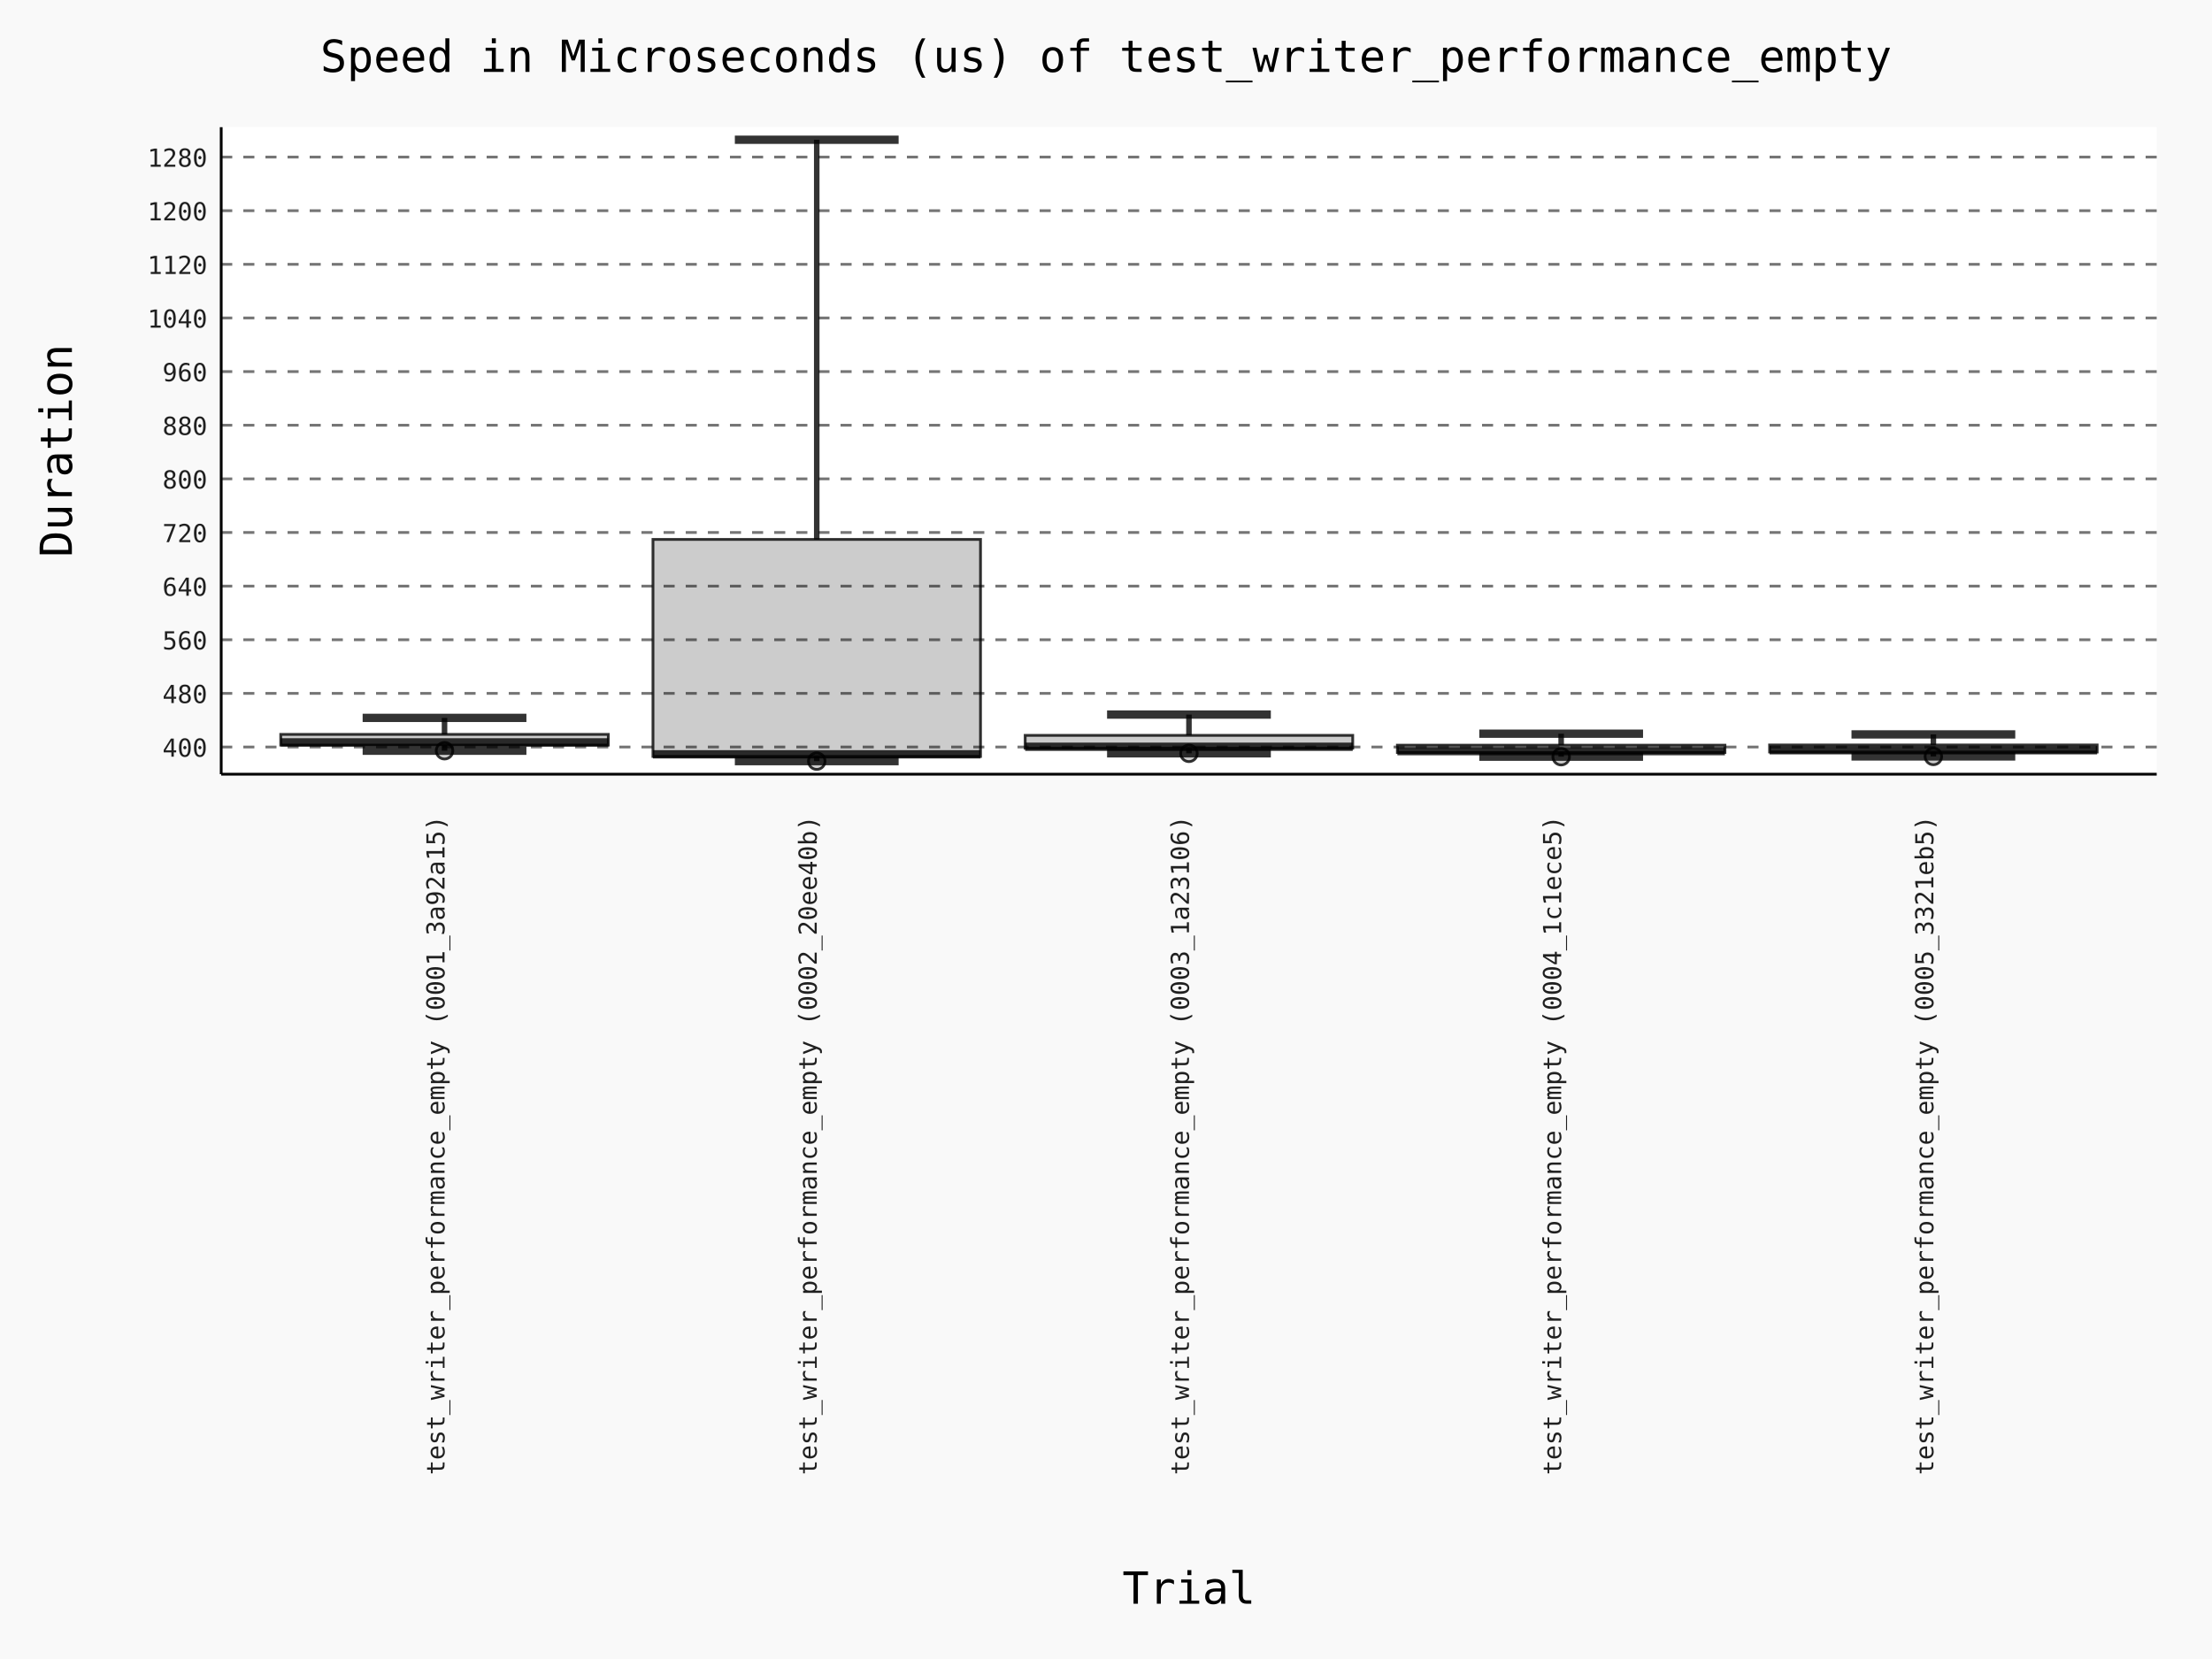
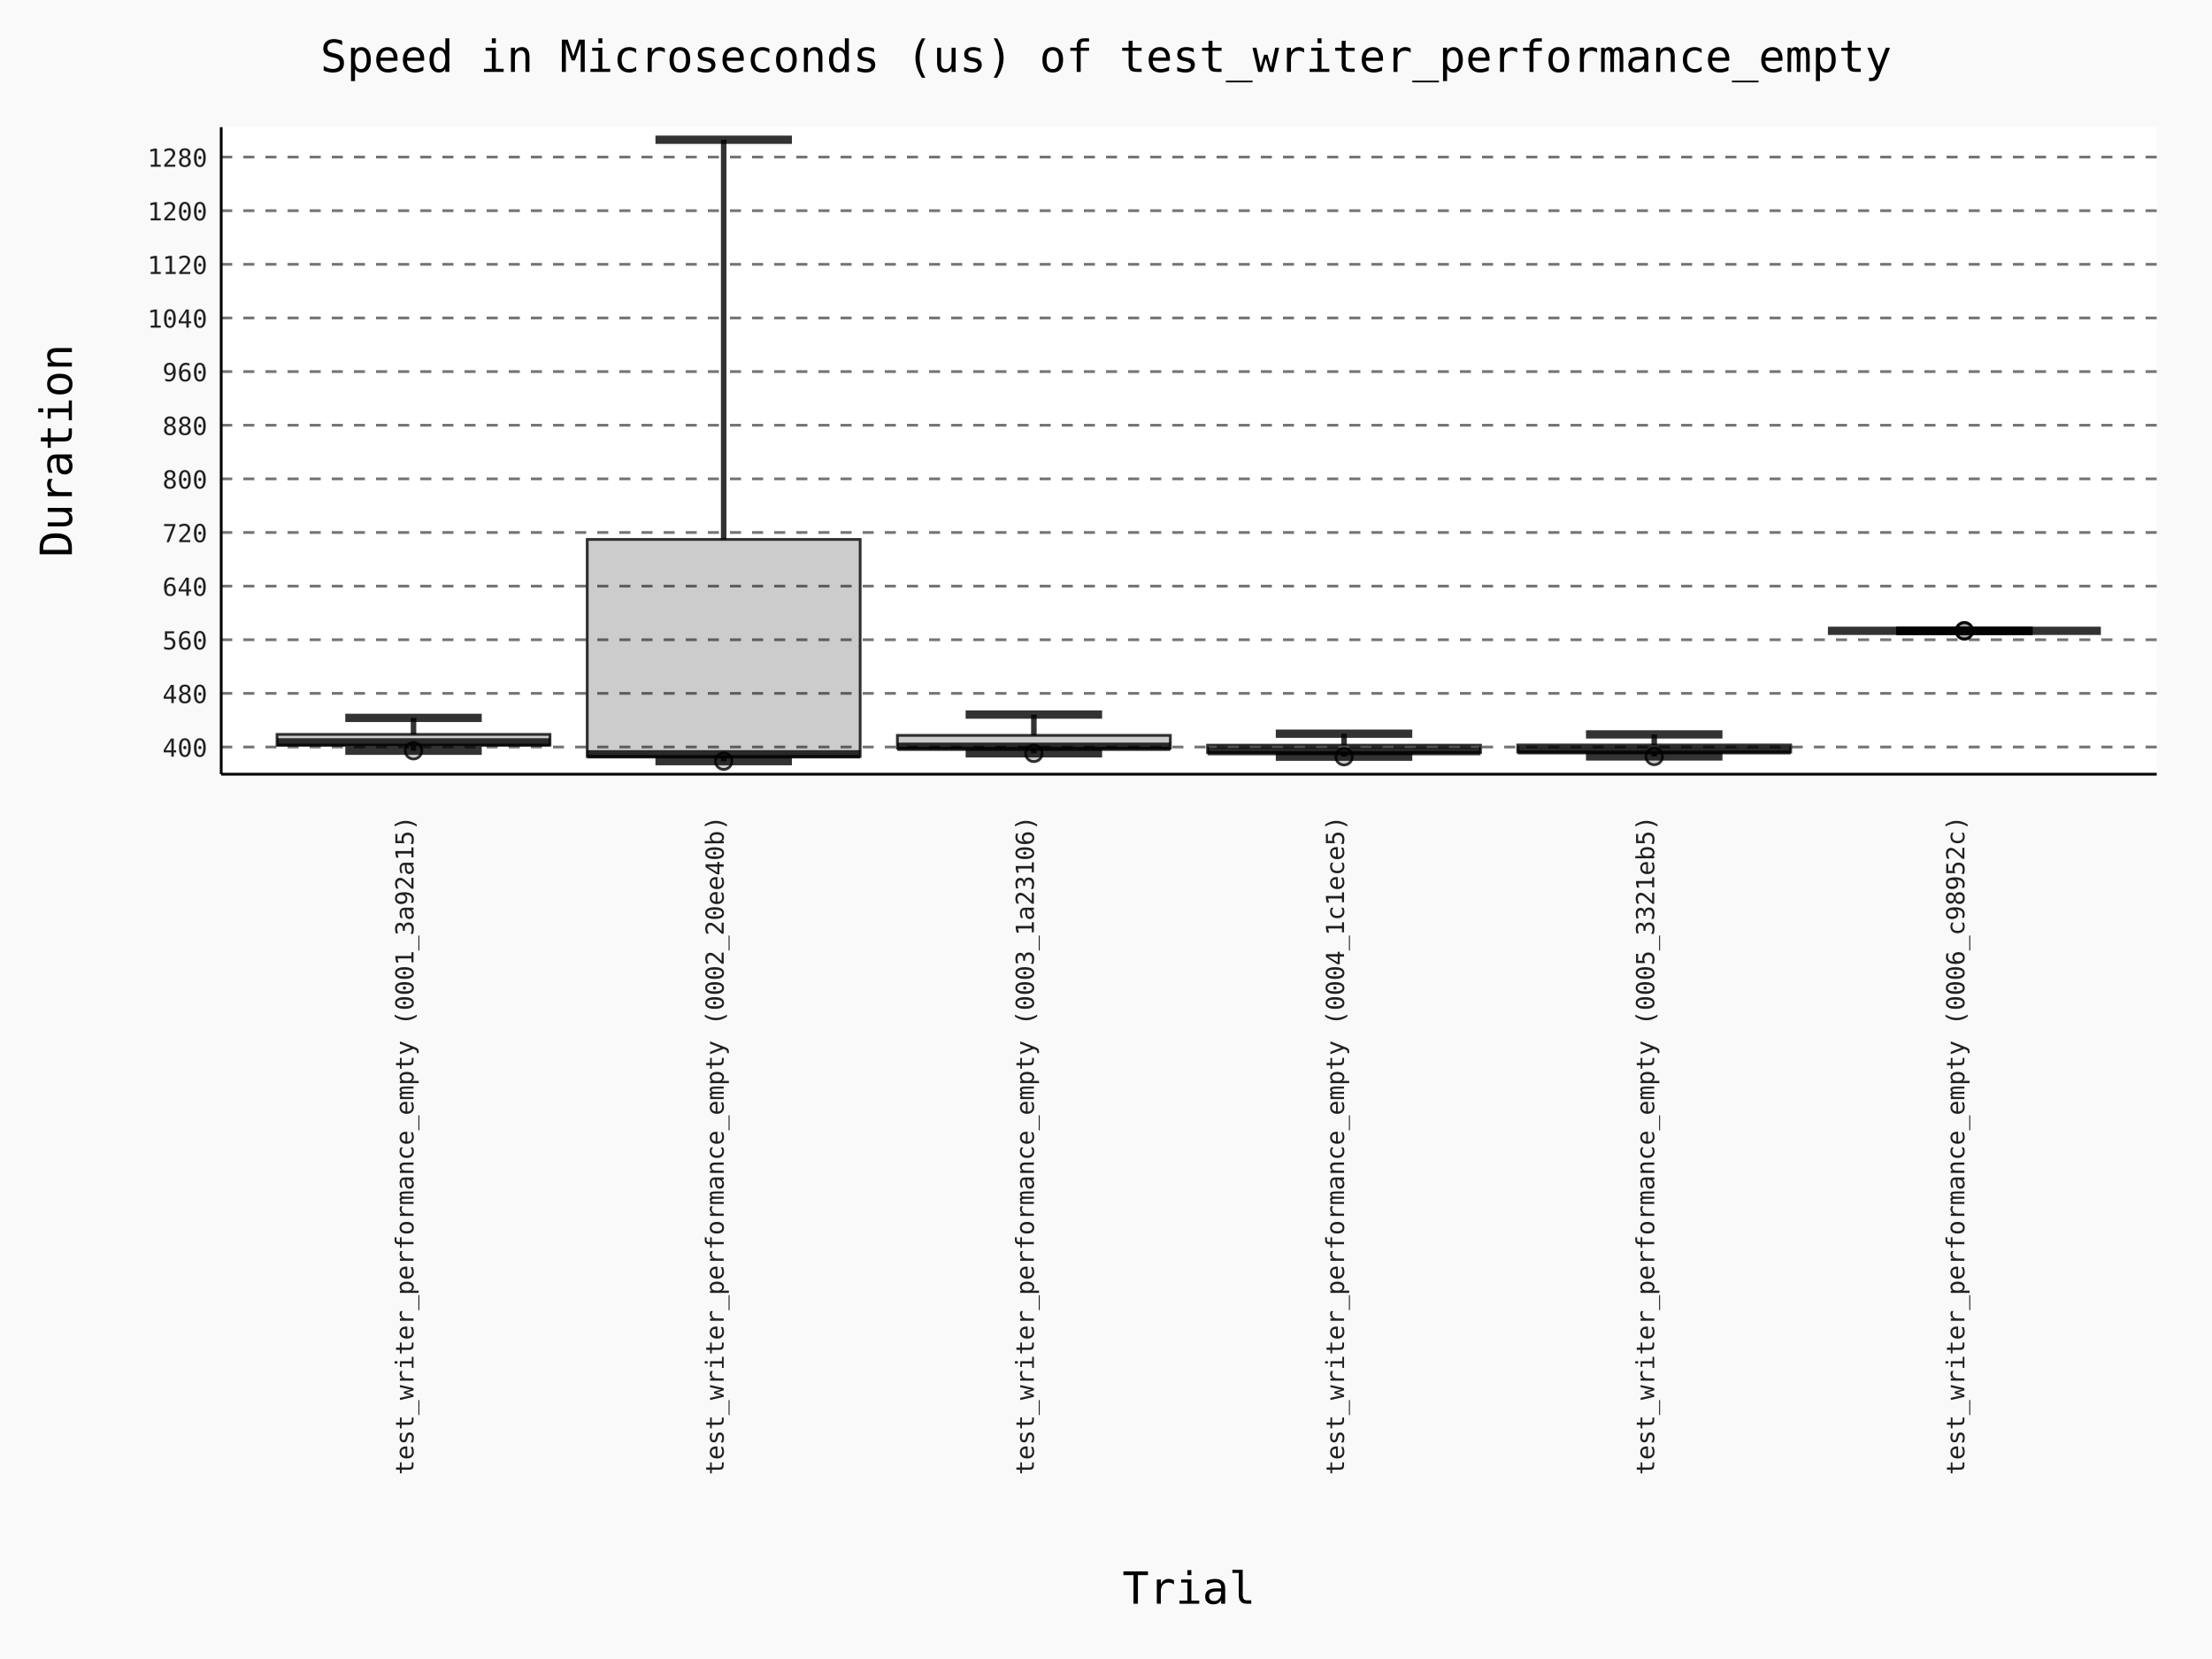
- <svg xmlns="http://www.w3.org/2000/svg" id="chart-721fe47b-c063-4183-a4e2-9486e0b1f639" class="pygal-chart" viewBox="0 0 800 600">
+ <svg xmlns="http://www.w3.org/2000/svg" id="chart-9b86a72c-05b1-4261-9c09-c445bb8e4e6b" class="pygal-chart" viewBox="0 0 800 600">
  <defs>
-     <style type="text/css">#chart-721fe47b-c063-4183-a4e2-9486e0b1f639{-webkit-user-select:none;-webkit-font-smoothing:antialiased;font-family:Consolas,"Deja Vu Sans Mono","Bitstream Vera Sans Mono","Courier New",monospace}#chart-721fe47b-c063-4183-a4e2-9486e0b1f639 .title{font-family:Consolas,"Deja Vu Sans Mono","Bitstream Vera Sans Mono","Courier New",monospace;font-size:16px}#chart-721fe47b-c063-4183-a4e2-9486e0b1f639 .legends .legend text{font-family:Consolas,"Deja Vu Sans Mono","Bitstream Vera Sans Mono","Courier New",monospace;font-size:14px}#chart-721fe47b-c063-4183-a4e2-9486e0b1f639 .axis text{font-family:Consolas,"Deja Vu Sans Mono","Bitstream Vera Sans Mono","Courier New",monospace;font-size:10px}#chart-721fe47b-c063-4183-a4e2-9486e0b1f639 .axis text.major{font-family:Consolas,"Deja Vu Sans Mono","Bitstream Vera Sans Mono","Courier New",monospace;font-size:10px}#chart-721fe47b-c063-4183-a4e2-9486e0b1f639 .text-overlay text.value{font-family:Consolas,"Deja Vu Sans Mono","Bitstream Vera Sans Mono","Courier New",monospace;font-size:16px}#chart-721fe47b-c063-4183-a4e2-9486e0b1f639 .text-overlay text.label{font-family:Consolas,"Deja Vu Sans Mono","Bitstream Vera Sans Mono","Courier New",monospace;font-size:10px}#chart-721fe47b-c063-4183-a4e2-9486e0b1f639 .tooltip{font-family:Consolas,"Deja Vu Sans Mono","Bitstream Vera Sans Mono","Courier New",monospace;font-size:14px}#chart-721fe47b-c063-4183-a4e2-9486e0b1f639 text.no_data{font-family:Consolas,"Deja Vu Sans Mono","Bitstream Vera Sans Mono","Courier New",monospace;font-size:64px}
- #chart-721fe47b-c063-4183-a4e2-9486e0b1f639{background-color:rgba(249,249,249,1)}#chart-721fe47b-c063-4183-a4e2-9486e0b1f639 path,#chart-721fe47b-c063-4183-a4e2-9486e0b1f639 line,#chart-721fe47b-c063-4183-a4e2-9486e0b1f639 rect,#chart-721fe47b-c063-4183-a4e2-9486e0b1f639 circle{-webkit-transition:150ms;-moz-transition:150ms;transition:150ms}#chart-721fe47b-c063-4183-a4e2-9486e0b1f639 .graph &gt; .background{fill:rgba(249,249,249,1)}#chart-721fe47b-c063-4183-a4e2-9486e0b1f639 .plot &gt; .background{fill:rgba(255,255,255,1)}#chart-721fe47b-c063-4183-a4e2-9486e0b1f639 .graph{fill:rgba(0,0,0,.87)}#chart-721fe47b-c063-4183-a4e2-9486e0b1f639 text.no_data{fill:rgba(0,0,0,1)}#chart-721fe47b-c063-4183-a4e2-9486e0b1f639 .title{fill:rgba(0,0,0,1)}#chart-721fe47b-c063-4183-a4e2-9486e0b1f639 .legends .legend text{fill:rgba(0,0,0,.87)}#chart-721fe47b-c063-4183-a4e2-9486e0b1f639 .legends .legend:hover text{fill:rgba(0,0,0,1)}#chart-721fe47b-c063-4183-a4e2-9486e0b1f639 .axis .line{stroke:rgba(0,0,0,1)}#chart-721fe47b-c063-4183-a4e2-9486e0b1f639 .axis .guide.line{stroke:rgba(0,0,0,.54)}#chart-721fe47b-c063-4183-a4e2-9486e0b1f639 .axis .major.line{stroke:rgba(0,0,0,.87)}#chart-721fe47b-c063-4183-a4e2-9486e0b1f639 .axis text.major{fill:rgba(0,0,0,1)}#chart-721fe47b-c063-4183-a4e2-9486e0b1f639 .axis.y .guides:hover .guide.line,#chart-721fe47b-c063-4183-a4e2-9486e0b1f639 .line-graph .axis.x .guides:hover .guide.line,#chart-721fe47b-c063-4183-a4e2-9486e0b1f639 .stackedline-graph .axis.x .guides:hover .guide.line,#chart-721fe47b-c063-4183-a4e2-9486e0b1f639 .xy-graph .axis.x .guides:hover .guide.line{stroke:rgba(0,0,0,1)}#chart-721fe47b-c063-4183-a4e2-9486e0b1f639 .axis .guides:hover text{fill:rgba(0,0,0,1)}#chart-721fe47b-c063-4183-a4e2-9486e0b1f639 .reactive{fill-opacity:.7;stroke-opacity:.8}#chart-721fe47b-c063-4183-a4e2-9486e0b1f639 .ci{stroke:rgba(0,0,0,.87)}#chart-721fe47b-c063-4183-a4e2-9486e0b1f639 .reactive.active,#chart-721fe47b-c063-4183-a4e2-9486e0b1f639 .active .reactive{fill-opacity:.8;stroke-opacity:.9;stroke-width:4}#chart-721fe47b-c063-4183-a4e2-9486e0b1f639 .ci .reactive.active{stroke-width:1.5}#chart-721fe47b-c063-4183-a4e2-9486e0b1f639 .series text{fill:rgba(0,0,0,1)}#chart-721fe47b-c063-4183-a4e2-9486e0b1f639 .tooltip rect{fill:rgba(255,255,255,1);stroke:rgba(0,0,0,1);-webkit-transition:opacity 150ms;-moz-transition:opacity 150ms;transition:opacity 150ms}#chart-721fe47b-c063-4183-a4e2-9486e0b1f639 .tooltip .label{fill:rgba(0,0,0,.87)}#chart-721fe47b-c063-4183-a4e2-9486e0b1f639 .tooltip .label{fill:rgba(0,0,0,.87)}#chart-721fe47b-c063-4183-a4e2-9486e0b1f639 .tooltip .legend{font-size:.8em;fill:rgba(0,0,0,.54)}#chart-721fe47b-c063-4183-a4e2-9486e0b1f639 .tooltip .x_label{font-size:.6em;fill:rgba(0,0,0,1)}#chart-721fe47b-c063-4183-a4e2-9486e0b1f639 .tooltip .xlink{font-size:.5em;text-decoration:underline}#chart-721fe47b-c063-4183-a4e2-9486e0b1f639 .tooltip .value{font-size:1.5em}#chart-721fe47b-c063-4183-a4e2-9486e0b1f639 .bound{font-size:.5em}#chart-721fe47b-c063-4183-a4e2-9486e0b1f639 .max-value{font-size:.75em;fill:rgba(0,0,0,.54)}#chart-721fe47b-c063-4183-a4e2-9486e0b1f639 .map-element{fill:rgba(255,255,255,1);stroke:rgba(0,0,0,.54) !important}#chart-721fe47b-c063-4183-a4e2-9486e0b1f639 .map-element .reactive{fill-opacity:inherit;stroke-opacity:inherit}#chart-721fe47b-c063-4183-a4e2-9486e0b1f639 .color-0,#chart-721fe47b-c063-4183-a4e2-9486e0b1f639 .color-0 a:visited{stroke:#000000;fill:#000000}#chart-721fe47b-c063-4183-a4e2-9486e0b1f639 .color-1,#chart-721fe47b-c063-4183-a4e2-9486e0b1f639 .color-1 a:visited{stroke:#000000;fill:#000000}#chart-721fe47b-c063-4183-a4e2-9486e0b1f639 .color-2,#chart-721fe47b-c063-4183-a4e2-9486e0b1f639 .color-2 a:visited{stroke:#000000;fill:#000000}#chart-721fe47b-c063-4183-a4e2-9486e0b1f639 .color-3,#chart-721fe47b-c063-4183-a4e2-9486e0b1f639 .color-3 a:visited{stroke:#000000;fill:#000000}#chart-721fe47b-c063-4183-a4e2-9486e0b1f639 .color-4,#chart-721fe47b-c063-4183-a4e2-9486e0b1f639 .color-4 a:visited{stroke:#000000;fill:#000000}#chart-721fe47b-c063-4183-a4e2-9486e0b1f639 .text-overlay .color-0 text{fill:white}#chart-721fe47b-c063-4183-a4e2-9486e0b1f639 .text-overlay .color-1 text{fill:white}#chart-721fe47b-c063-4183-a4e2-9486e0b1f639 .text-overlay .color-2 text{fill:white}#chart-721fe47b-c063-4183-a4e2-9486e0b1f639 .text-overlay .color-3 text{fill:white}#chart-721fe47b-c063-4183-a4e2-9486e0b1f639 .text-overlay .color-4 text{fill:white}
- #chart-721fe47b-c063-4183-a4e2-9486e0b1f639 text.no_data{text-anchor:middle}#chart-721fe47b-c063-4183-a4e2-9486e0b1f639 .guide.line{fill:none}#chart-721fe47b-c063-4183-a4e2-9486e0b1f639 .centered{text-anchor:middle}#chart-721fe47b-c063-4183-a4e2-9486e0b1f639 .title{text-anchor:middle}#chart-721fe47b-c063-4183-a4e2-9486e0b1f639 .legends .legend text{fill-opacity:1}#chart-721fe47b-c063-4183-a4e2-9486e0b1f639 .axis.x text{text-anchor:middle}#chart-721fe47b-c063-4183-a4e2-9486e0b1f639 .axis.x:not(.web) text[transform]{text-anchor:start}#chart-721fe47b-c063-4183-a4e2-9486e0b1f639 .axis.x:not(.web) text[transform].backwards{text-anchor:end}#chart-721fe47b-c063-4183-a4e2-9486e0b1f639 .axis.y text{text-anchor:end}#chart-721fe47b-c063-4183-a4e2-9486e0b1f639 .axis.y text[transform].backwards{text-anchor:start}#chart-721fe47b-c063-4183-a4e2-9486e0b1f639 .axis.y2 text{text-anchor:start}#chart-721fe47b-c063-4183-a4e2-9486e0b1f639 .axis.y2 text[transform].backwards{text-anchor:end}#chart-721fe47b-c063-4183-a4e2-9486e0b1f639 .axis .guide.line{stroke-dasharray:4,4}#chart-721fe47b-c063-4183-a4e2-9486e0b1f639 .axis .major.guide.line{stroke-dasharray:6,6}#chart-721fe47b-c063-4183-a4e2-9486e0b1f639 .horizontal .axis.y .guide.line,#chart-721fe47b-c063-4183-a4e2-9486e0b1f639 .horizontal .axis.y2 .guide.line,#chart-721fe47b-c063-4183-a4e2-9486e0b1f639 .vertical .axis.x .guide.line{opacity:0}#chart-721fe47b-c063-4183-a4e2-9486e0b1f639 .horizontal .axis.always_show .guide.line,#chart-721fe47b-c063-4183-a4e2-9486e0b1f639 .vertical .axis.always_show .guide.line{opacity:1 !important}#chart-721fe47b-c063-4183-a4e2-9486e0b1f639 .axis.y .guides:hover .guide.line,#chart-721fe47b-c063-4183-a4e2-9486e0b1f639 .axis.y2 .guides:hover .guide.line,#chart-721fe47b-c063-4183-a4e2-9486e0b1f639 .axis.x .guides:hover .guide.line{opacity:1}#chart-721fe47b-c063-4183-a4e2-9486e0b1f639 .axis .guides:hover text{opacity:1}#chart-721fe47b-c063-4183-a4e2-9486e0b1f639 .nofill{fill:none}#chart-721fe47b-c063-4183-a4e2-9486e0b1f639 .subtle-fill{fill-opacity:.2}#chart-721fe47b-c063-4183-a4e2-9486e0b1f639 .dot{stroke-width:1px;fill-opacity:1}#chart-721fe47b-c063-4183-a4e2-9486e0b1f639 .dot.active{stroke-width:5px}#chart-721fe47b-c063-4183-a4e2-9486e0b1f639 .dot.negative{fill:transparent}#chart-721fe47b-c063-4183-a4e2-9486e0b1f639 text,#chart-721fe47b-c063-4183-a4e2-9486e0b1f639 tspan{stroke:none !important}#chart-721fe47b-c063-4183-a4e2-9486e0b1f639 .series text.active{opacity:1}#chart-721fe47b-c063-4183-a4e2-9486e0b1f639 .tooltip rect{fill-opacity:.95;stroke-width:.5}#chart-721fe47b-c063-4183-a4e2-9486e0b1f639 .tooltip text{fill-opacity:1}#chart-721fe47b-c063-4183-a4e2-9486e0b1f639 .showable{visibility:hidden}#chart-721fe47b-c063-4183-a4e2-9486e0b1f639 .showable.shown{visibility:visible}#chart-721fe47b-c063-4183-a4e2-9486e0b1f639 .gauge-background{fill:rgba(229,229,229,1);stroke:none}#chart-721fe47b-c063-4183-a4e2-9486e0b1f639 .bg-lines{stroke:rgba(249,249,249,1);stroke-width:2px}
+     <style type="text/css">#chart-9b86a72c-05b1-4261-9c09-c445bb8e4e6b{-webkit-user-select:none;-webkit-font-smoothing:antialiased;font-family:Consolas,"Deja Vu Sans Mono","Bitstream Vera Sans Mono","Courier New",monospace}#chart-9b86a72c-05b1-4261-9c09-c445bb8e4e6b .title{font-family:Consolas,"Deja Vu Sans Mono","Bitstream Vera Sans Mono","Courier New",monospace;font-size:16px}#chart-9b86a72c-05b1-4261-9c09-c445bb8e4e6b .legends .legend text{font-family:Consolas,"Deja Vu Sans Mono","Bitstream Vera Sans Mono","Courier New",monospace;font-size:14px}#chart-9b86a72c-05b1-4261-9c09-c445bb8e4e6b .axis text{font-family:Consolas,"Deja Vu Sans Mono","Bitstream Vera Sans Mono","Courier New",monospace;font-size:10px}#chart-9b86a72c-05b1-4261-9c09-c445bb8e4e6b .axis text.major{font-family:Consolas,"Deja Vu Sans Mono","Bitstream Vera Sans Mono","Courier New",monospace;font-size:10px}#chart-9b86a72c-05b1-4261-9c09-c445bb8e4e6b .text-overlay text.value{font-family:Consolas,"Deja Vu Sans Mono","Bitstream Vera Sans Mono","Courier New",monospace;font-size:16px}#chart-9b86a72c-05b1-4261-9c09-c445bb8e4e6b .text-overlay text.label{font-family:Consolas,"Deja Vu Sans Mono","Bitstream Vera Sans Mono","Courier New",monospace;font-size:10px}#chart-9b86a72c-05b1-4261-9c09-c445bb8e4e6b .tooltip{font-family:Consolas,"Deja Vu Sans Mono","Bitstream Vera Sans Mono","Courier New",monospace;font-size:14px}#chart-9b86a72c-05b1-4261-9c09-c445bb8e4e6b text.no_data{font-family:Consolas,"Deja Vu Sans Mono","Bitstream Vera Sans Mono","Courier New",monospace;font-size:64px}
+ #chart-9b86a72c-05b1-4261-9c09-c445bb8e4e6b{background-color:rgba(249,249,249,1)}#chart-9b86a72c-05b1-4261-9c09-c445bb8e4e6b path,#chart-9b86a72c-05b1-4261-9c09-c445bb8e4e6b line,#chart-9b86a72c-05b1-4261-9c09-c445bb8e4e6b rect,#chart-9b86a72c-05b1-4261-9c09-c445bb8e4e6b circle{-webkit-transition:150ms;-moz-transition:150ms;transition:150ms}#chart-9b86a72c-05b1-4261-9c09-c445bb8e4e6b .graph &gt; .background{fill:rgba(249,249,249,1)}#chart-9b86a72c-05b1-4261-9c09-c445bb8e4e6b .plot &gt; .background{fill:rgba(255,255,255,1)}#chart-9b86a72c-05b1-4261-9c09-c445bb8e4e6b .graph{fill:rgba(0,0,0,.87)}#chart-9b86a72c-05b1-4261-9c09-c445bb8e4e6b text.no_data{fill:rgba(0,0,0,1)}#chart-9b86a72c-05b1-4261-9c09-c445bb8e4e6b .title{fill:rgba(0,0,0,1)}#chart-9b86a72c-05b1-4261-9c09-c445bb8e4e6b .legends .legend text{fill:rgba(0,0,0,.87)}#chart-9b86a72c-05b1-4261-9c09-c445bb8e4e6b .legends .legend:hover text{fill:rgba(0,0,0,1)}#chart-9b86a72c-05b1-4261-9c09-c445bb8e4e6b .axis .line{stroke:rgba(0,0,0,1)}#chart-9b86a72c-05b1-4261-9c09-c445bb8e4e6b .axis .guide.line{stroke:rgba(0,0,0,.54)}#chart-9b86a72c-05b1-4261-9c09-c445bb8e4e6b .axis .major.line{stroke:rgba(0,0,0,.87)}#chart-9b86a72c-05b1-4261-9c09-c445bb8e4e6b .axis text.major{fill:rgba(0,0,0,1)}#chart-9b86a72c-05b1-4261-9c09-c445bb8e4e6b .axis.y .guides:hover .guide.line,#chart-9b86a72c-05b1-4261-9c09-c445bb8e4e6b .line-graph .axis.x .guides:hover .guide.line,#chart-9b86a72c-05b1-4261-9c09-c445bb8e4e6b .stackedline-graph .axis.x .guides:hover .guide.line,#chart-9b86a72c-05b1-4261-9c09-c445bb8e4e6b .xy-graph .axis.x .guides:hover .guide.line{stroke:rgba(0,0,0,1)}#chart-9b86a72c-05b1-4261-9c09-c445bb8e4e6b .axis .guides:hover text{fill:rgba(0,0,0,1)}#chart-9b86a72c-05b1-4261-9c09-c445bb8e4e6b .reactive{fill-opacity:.7;stroke-opacity:.8}#chart-9b86a72c-05b1-4261-9c09-c445bb8e4e6b .ci{stroke:rgba(0,0,0,.87)}#chart-9b86a72c-05b1-4261-9c09-c445bb8e4e6b .reactive.active,#chart-9b86a72c-05b1-4261-9c09-c445bb8e4e6b .active .reactive{fill-opacity:.8;stroke-opacity:.9;stroke-width:4}#chart-9b86a72c-05b1-4261-9c09-c445bb8e4e6b .ci .reactive.active{stroke-width:1.5}#chart-9b86a72c-05b1-4261-9c09-c445bb8e4e6b .series text{fill:rgba(0,0,0,1)}#chart-9b86a72c-05b1-4261-9c09-c445bb8e4e6b .tooltip rect{fill:rgba(255,255,255,1);stroke:rgba(0,0,0,1);-webkit-transition:opacity 150ms;-moz-transition:opacity 150ms;transition:opacity 150ms}#chart-9b86a72c-05b1-4261-9c09-c445bb8e4e6b .tooltip .label{fill:rgba(0,0,0,.87)}#chart-9b86a72c-05b1-4261-9c09-c445bb8e4e6b .tooltip .label{fill:rgba(0,0,0,.87)}#chart-9b86a72c-05b1-4261-9c09-c445bb8e4e6b .tooltip .legend{font-size:.8em;fill:rgba(0,0,0,.54)}#chart-9b86a72c-05b1-4261-9c09-c445bb8e4e6b .tooltip .x_label{font-size:.6em;fill:rgba(0,0,0,1)}#chart-9b86a72c-05b1-4261-9c09-c445bb8e4e6b .tooltip .xlink{font-size:.5em;text-decoration:underline}#chart-9b86a72c-05b1-4261-9c09-c445bb8e4e6b .tooltip .value{font-size:1.5em}#chart-9b86a72c-05b1-4261-9c09-c445bb8e4e6b .bound{font-size:.5em}#chart-9b86a72c-05b1-4261-9c09-c445bb8e4e6b .max-value{font-size:.75em;fill:rgba(0,0,0,.54)}#chart-9b86a72c-05b1-4261-9c09-c445bb8e4e6b .map-element{fill:rgba(255,255,255,1);stroke:rgba(0,0,0,.54) !important}#chart-9b86a72c-05b1-4261-9c09-c445bb8e4e6b .map-element .reactive{fill-opacity:inherit;stroke-opacity:inherit}#chart-9b86a72c-05b1-4261-9c09-c445bb8e4e6b .color-0,#chart-9b86a72c-05b1-4261-9c09-c445bb8e4e6b .color-0 a:visited{stroke:#000000;fill:#000000}#chart-9b86a72c-05b1-4261-9c09-c445bb8e4e6b .color-1,#chart-9b86a72c-05b1-4261-9c09-c445bb8e4e6b .color-1 a:visited{stroke:#000000;fill:#000000}#chart-9b86a72c-05b1-4261-9c09-c445bb8e4e6b .color-2,#chart-9b86a72c-05b1-4261-9c09-c445bb8e4e6b .color-2 a:visited{stroke:#000000;fill:#000000}#chart-9b86a72c-05b1-4261-9c09-c445bb8e4e6b .color-3,#chart-9b86a72c-05b1-4261-9c09-c445bb8e4e6b .color-3 a:visited{stroke:#000000;fill:#000000}#chart-9b86a72c-05b1-4261-9c09-c445bb8e4e6b .color-4,#chart-9b86a72c-05b1-4261-9c09-c445bb8e4e6b .color-4 a:visited{stroke:#000000;fill:#000000}#chart-9b86a72c-05b1-4261-9c09-c445bb8e4e6b .color-5,#chart-9b86a72c-05b1-4261-9c09-c445bb8e4e6b .color-5 a:visited{stroke:#000000;fill:#000000}#chart-9b86a72c-05b1-4261-9c09-c445bb8e4e6b .text-overlay .color-0 text{fill:white}#chart-9b86a72c-05b1-4261-9c09-c445bb8e4e6b .text-overlay .color-1 text{fill:white}#chart-9b86a72c-05b1-4261-9c09-c445bb8e4e6b .text-overlay .color-2 text{fill:white}#chart-9b86a72c-05b1-4261-9c09-c445bb8e4e6b .text-overlay .color-3 text{fill:white}#chart-9b86a72c-05b1-4261-9c09-c445bb8e4e6b .text-overlay .color-4 text{fill:white}#chart-9b86a72c-05b1-4261-9c09-c445bb8e4e6b .text-overlay .color-5 text{fill:white}
+ #chart-9b86a72c-05b1-4261-9c09-c445bb8e4e6b text.no_data{text-anchor:middle}#chart-9b86a72c-05b1-4261-9c09-c445bb8e4e6b .guide.line{fill:none}#chart-9b86a72c-05b1-4261-9c09-c445bb8e4e6b .centered{text-anchor:middle}#chart-9b86a72c-05b1-4261-9c09-c445bb8e4e6b .title{text-anchor:middle}#chart-9b86a72c-05b1-4261-9c09-c445bb8e4e6b .legends .legend text{fill-opacity:1}#chart-9b86a72c-05b1-4261-9c09-c445bb8e4e6b .axis.x text{text-anchor:middle}#chart-9b86a72c-05b1-4261-9c09-c445bb8e4e6b .axis.x:not(.web) text[transform]{text-anchor:start}#chart-9b86a72c-05b1-4261-9c09-c445bb8e4e6b .axis.x:not(.web) text[transform].backwards{text-anchor:end}#chart-9b86a72c-05b1-4261-9c09-c445bb8e4e6b .axis.y text{text-anchor:end}#chart-9b86a72c-05b1-4261-9c09-c445bb8e4e6b .axis.y text[transform].backwards{text-anchor:start}#chart-9b86a72c-05b1-4261-9c09-c445bb8e4e6b .axis.y2 text{text-anchor:start}#chart-9b86a72c-05b1-4261-9c09-c445bb8e4e6b .axis.y2 text[transform].backwards{text-anchor:end}#chart-9b86a72c-05b1-4261-9c09-c445bb8e4e6b .axis .guide.line{stroke-dasharray:4,4}#chart-9b86a72c-05b1-4261-9c09-c445bb8e4e6b .axis .major.guide.line{stroke-dasharray:6,6}#chart-9b86a72c-05b1-4261-9c09-c445bb8e4e6b .horizontal .axis.y .guide.line,#chart-9b86a72c-05b1-4261-9c09-c445bb8e4e6b .horizontal .axis.y2 .guide.line,#chart-9b86a72c-05b1-4261-9c09-c445bb8e4e6b .vertical .axis.x .guide.line{opacity:0}#chart-9b86a72c-05b1-4261-9c09-c445bb8e4e6b .horizontal .axis.always_show .guide.line,#chart-9b86a72c-05b1-4261-9c09-c445bb8e4e6b .vertical .axis.always_show .guide.line{opacity:1 !important}#chart-9b86a72c-05b1-4261-9c09-c445bb8e4e6b .axis.y .guides:hover .guide.line,#chart-9b86a72c-05b1-4261-9c09-c445bb8e4e6b .axis.y2 .guides:hover .guide.line,#chart-9b86a72c-05b1-4261-9c09-c445bb8e4e6b .axis.x .guides:hover .guide.line{opacity:1}#chart-9b86a72c-05b1-4261-9c09-c445bb8e4e6b .axis .guides:hover text{opacity:1}#chart-9b86a72c-05b1-4261-9c09-c445bb8e4e6b .nofill{fill:none}#chart-9b86a72c-05b1-4261-9c09-c445bb8e4e6b .subtle-fill{fill-opacity:.2}#chart-9b86a72c-05b1-4261-9c09-c445bb8e4e6b .dot{stroke-width:1px;fill-opacity:1}#chart-9b86a72c-05b1-4261-9c09-c445bb8e4e6b .dot.active{stroke-width:5px}#chart-9b86a72c-05b1-4261-9c09-c445bb8e4e6b .dot.negative{fill:transparent}#chart-9b86a72c-05b1-4261-9c09-c445bb8e4e6b text,#chart-9b86a72c-05b1-4261-9c09-c445bb8e4e6b tspan{stroke:none !important}#chart-9b86a72c-05b1-4261-9c09-c445bb8e4e6b .series text.active{opacity:1}#chart-9b86a72c-05b1-4261-9c09-c445bb8e4e6b .tooltip rect{fill-opacity:.95;stroke-width:.5}#chart-9b86a72c-05b1-4261-9c09-c445bb8e4e6b .tooltip text{fill-opacity:1}#chart-9b86a72c-05b1-4261-9c09-c445bb8e4e6b .showable{visibility:hidden}#chart-9b86a72c-05b1-4261-9c09-c445bb8e4e6b .showable.shown{visibility:visible}#chart-9b86a72c-05b1-4261-9c09-c445bb8e4e6b .gauge-background{fill:rgba(229,229,229,1);stroke:none}#chart-9b86a72c-05b1-4261-9c09-c445bb8e4e6b .bg-lines{stroke:rgba(249,249,249,1);stroke-width:2px}
.tooltip .value{font-size:1em !important}.axis text{font-size:9px !important}</style>
  </defs>
  <g class="graph custombox-graph vertical">
    <rect x="0" y="0" width="800" height="600" class="background" />
    <g transform="translate(80, 46)" class="plot">
      <rect x="0" y="0" width="700.0" height="234.0" class="background" />
      <g class="axis y always_show">
        <path d="M0 234 h700" class="line" />
        <g class="guides">
          <path d="M0 224.166 h700" class="guide line" />
          <text x="-5" y="227.666" class="">400</text>
        </g>
        <g class="guides">
          <path d="M0 204.769 h700" class="guide line" />
          <text x="-5" y="208.269" class="">480</text>
        </g>
        <g class="guides">
          <path d="M0 185.373 h700" class="guide line" />
          <text x="-5" y="188.873" class="">560</text>
        </g>
        <g class="guides">
          <path d="M0 165.976 h700" class="guide line" />
          <text x="-5" y="169.476" class="">640</text>
        </g>
        <g class="guides">
          <path d="M0 146.58 h700" class="guide line" />
          <text x="-5" y="150.08" class="">720</text>
        </g>
        <g class="guides">
          <path d="M0 127.183 h700" class="guide line" />
          <text x="-5" y="130.683" class="">800</text>
        </g>
        <g class="guides">
          <path d="M0 107.787 h700" class="guide line" />
          <text x="-5" y="111.287" class="">880</text>
        </g>
        <g class="guides">
          <path d="M0 88.39 h700" class="guide line" />
          <text x="-5" y="91.89" class="">960</text>
        </g>
        <g class="guides">
          <path d="M0 68.994 h700" class="guide line" />
          <text x="-5" y="72.494" class="">1040</text>
        </g>
        <g class="guides">
          <path d="M0 49.597 h700" class="guide line" />
          <text x="-5" y="53.097" class="">1120</text>
        </g>
        <g class="guides">
          <path d="M0 30.2 h700" class="guide line" />
          <text x="-5" y="33.7" class="">1200</text>
        </g>
        <g class="guides">
          <path d="M0 10.804 h700" class="guide line" />
          <text x="-5" y="14.304" class="">1280</text>
        </g>
      </g>
      <g class="axis x">
        <path d="M0 0 v234" class="line" />
        <g class="guides">
-           <path d="M80.769 0 v234" class="guide line" />
-           <text x="80.769" y="249.0" class="backwards" transform="rotate(270 80.76923 249)">test_writer_performance_empty (0001_3a92a15)</text>
-         </g>
-         <g class="guides">
-           <path d="M215.385 0 v234" class="guide line" />
-           <text x="215.385" y="249.0" class="backwards" transform="rotate(270 215.3846 249)">test_writer_performance_empty (0002_20ee40b)</text>
-         </g>
-         <g class="guides">
-           <path d="M350 0 v234" class="guide line" />
-           <text x="350.0" y="249.0" class="backwards" transform="rotate(270 350 249)">test_writer_performance_empty (0003_1a23106)</text>
-         </g>
-         <g class="guides">
-           <path d="M484.615 0 v234" class="guide line" />
-           <text x="484.615" y="249.0" class="backwards" transform="rotate(270 484.6154 249)">test_writer_performance_empty (0004_1c1ece5)</text>
-         </g>
-         <g class="guides">
-           <path d="M619.231 0 v234" class="guide line" />
-           <text x="619.231" y="249.0" class="backwards" transform="rotate(270 619.2308 249)">test_writer_performance_empty (0005_3321eb5)</text>
+           <path d="M69.551 0 v234" class="guide line" />
+           <text x="69.551" y="249.0" class="backwards" transform="rotate(270 69.55128 249)">test_writer_performance_empty (0001_3a92a15)</text>
+         </g>
+         <g class="guides">
+           <path d="M181.731 0 v234" class="guide line" />
+           <text x="181.731" y="249.0" class="backwards" transform="rotate(270 181.7308 249)">test_writer_performance_empty (0002_20ee40b)</text>
+         </g>
+         <g class="guides">
+           <path d="M293.91 0 v234" class="guide line" />
+           <text x="293.91" y="249.0" class="backwards" transform="rotate(270 293.9103 249)">test_writer_performance_empty (0003_1a23106)</text>
+         </g>
+         <g class="guides">
+           <path d="M406.09 0 v234" class="guide line" />
+           <text x="406.09" y="249.0" class="backwards" transform="rotate(270 406.0897 249)">test_writer_performance_empty (0004_1c1ece5)</text>
+         </g>
+         <g class="guides">
+           <path d="M518.269 0 v234" class="guide line" />
+           <text x="518.269" y="249.0" class="backwards" transform="rotate(270 518.2692 249)">test_writer_performance_empty (0005_3321eb5)</text>
+         </g>
+         <g class="guides">
+           <path d="M630.449 0 v234" class="guide line" />
+           <text x="630.449" y="249.0" class="backwards" transform="rotate(270 630.4487 249)">test_writer_performance_empty (0006_c98952c)</text>
        </g>
      </g>
      <g class="series serie-0 color-0">
        <g class="boxes">
          <g class="box">
-             <path stroke-width="3" d="M51.154 225.51 L110.385 225.51" class="reactive tooltip-trigger" />
-             <path stroke-width="3" d="M21.538 222.485 L140 222.485" class="reactive tooltip-trigger" />
-             <path stroke-width="3" d="M51.154 213.631 L110.385 213.631" class="reactive tooltip-trigger" />
-             <path stroke-width="2" d="M80.769 225.51 L80.769 223.461" class="reactive tooltip-trigger" />
-             <path stroke-width="2" d="M80.769 213.631 L80.769 219.6" class="reactive tooltip-trigger" />
-             <rect x="21.538" y="219.6" height="3.861" width="118.462" class="subtle-fill reactive tooltip-trigger" />
-             <circle cx="80.769" cy="225.51" r="3" class="subtle-fill reactive tooltip-trigger" />
-             <circle cx="80.769" cy="-5414.91" r="3" class="subtle-fill reactive tooltip-trigger" />
+             <path stroke-width="3" d="M44.872 225.51 L94.231 225.51" class="reactive tooltip-trigger" />
+             <path stroke-width="3" d="M20.192 222.485 L118.91 222.485" class="reactive tooltip-trigger" />
+             <path stroke-width="3" d="M44.872 213.631 L94.231 213.631" class="reactive tooltip-trigger" />
+             <path stroke-width="2" d="M69.551 225.51 L69.551 223.461" class="reactive tooltip-trigger" />
+             <path stroke-width="2" d="M69.551 213.631 L69.551 219.6" class="reactive tooltip-trigger" />
+             <rect x="20.192" y="219.6" height="3.861" width="98.718" class="subtle-fill reactive tooltip-trigger" />
+             <circle cx="69.551" cy="225.51" r="3" class="subtle-fill reactive tooltip-trigger" />
+             <circle cx="69.551" cy="-5414.91" r="3" class="subtle-fill reactive tooltip-trigger" />
          </g>
        </g>
      </g>
      <g class="series serie-1 color-1">
        <g class="boxes">
          <g class="box">
-             <path stroke-width="3" d="M185.769 229.279 L245 229.279" class="reactive tooltip-trigger" />
-             <path stroke-width="3" d="M156.154 226.805 L274.615 226.805" class="reactive tooltip-trigger" />
-             <path stroke-width="3" d="M185.769 4.542 L245 4.542" class="reactive tooltip-trigger" />
-             <path stroke-width="2" d="M215.385 229.279 L215.385 227.578" class="reactive tooltip-trigger" />
-             <path stroke-width="2" d="M215.385 4.542 L215.385 149.088" class="reactive tooltip-trigger" />
-             <rect x="156.154" y="149.088" height="78.49" width="118.462" class="subtle-fill reactive tooltip-trigger" />
-             <circle cx="215.385" cy="229.279" r="3" class="subtle-fill reactive tooltip-trigger" />
-             <circle cx="215.385" cy="-5149.642" r="3" class="subtle-fill reactive tooltip-trigger" />
+             <path stroke-width="3" d="M157.051 229.279 L206.41 229.279" class="reactive tooltip-trigger" />
+             <path stroke-width="3" d="M132.372 226.805 L231.09 226.805" class="reactive tooltip-trigger" />
+             <path stroke-width="3" d="M157.051 4.542 L206.41 4.542" class="reactive tooltip-trigger" />
+             <path stroke-width="2" d="M181.731 229.279 L181.731 227.578" class="reactive tooltip-trigger" />
+             <path stroke-width="2" d="M181.731 4.542 L181.731 149.088" class="reactive tooltip-trigger" />
+             <rect x="132.372" y="149.088" height="78.49" width="98.718" class="subtle-fill reactive tooltip-trigger" />
+             <circle cx="181.731" cy="229.279" r="3" class="subtle-fill reactive tooltip-trigger" />
+             <circle cx="181.731" cy="-5149.642" r="3" class="subtle-fill reactive tooltip-trigger" />
          </g>
        </g>
      </g>
      <g class="series serie-2 color-2">
        <g class="boxes">
          <g class="box">
-             <path stroke-width="3" d="M320.385 226.45 L379.615 226.45" class="reactive tooltip-trigger" />
-             <path stroke-width="3" d="M290.769 224.075 L409.231 224.075" class="reactive tooltip-trigger" />
-             <path stroke-width="3" d="M320.385 212.433 L379.615 212.433" class="reactive tooltip-trigger" />
-             <path stroke-width="2" d="M350 226.45 L350 224.608" class="reactive tooltip-trigger" />
-             <path stroke-width="2" d="M350 212.433 L350 219.952" class="reactive tooltip-trigger" />
-             <rect x="290.769" y="219.952" height="4.657" width="118.462" class="subtle-fill reactive tooltip-trigger" />
-             <circle cx="350.0" cy="226.45" r="3" class="subtle-fill reactive tooltip-trigger" />
-             <circle cx="350.0" cy="-37834.391" r="3" class="subtle-fill reactive tooltip-trigger" />
+             <path stroke-width="3" d="M269.231 226.45 L318.59 226.45" class="reactive tooltip-trigger" />
+             <path stroke-width="3" d="M244.551 224.075 L343.269 224.075" class="reactive tooltip-trigger" />
+             <path stroke-width="3" d="M269.231 212.433 L318.59 212.433" class="reactive tooltip-trigger" />
+             <path stroke-width="2" d="M293.91 226.45 L293.91 224.608" class="reactive tooltip-trigger" />
+             <path stroke-width="2" d="M293.91 212.433 L293.91 219.952" class="reactive tooltip-trigger" />
+             <rect x="244.551" y="219.952" height="4.657" width="98.718" class="subtle-fill reactive tooltip-trigger" />
+             <circle cx="293.91" cy="226.45" r="3" class="subtle-fill reactive tooltip-trigger" />
+             <circle cx="293.91" cy="-37834.391" r="3" class="subtle-fill reactive tooltip-trigger" />
          </g>
        </g>
      </g>
      <g class="series serie-3 color-3">
        <g class="boxes">
          <g class="box">
-             <path stroke-width="3" d="M455 227.668 L514.231 227.668" class="reactive tooltip-trigger" />
-             <path stroke-width="3" d="M425.385 225.659 L543.846 225.659" class="reactive tooltip-trigger" />
-             <path stroke-width="3" d="M455 219.349 L514.231 219.349" class="reactive tooltip-trigger" />
-             <path stroke-width="2" d="M484.615 227.668 L484.615 226.151" class="reactive tooltip-trigger" />
-             <path stroke-width="2" d="M484.615 219.349 L484.615 223.501" class="reactive tooltip-trigger" />
-             <rect x="425.385" y="223.501" height="2.65" width="118.462" class="subtle-fill reactive tooltip-trigger" />
-             <circle cx="484.615" cy="227.668" r="3" class="subtle-fill reactive tooltip-trigger" />
-             <circle cx="484.615" cy="-40339.928" r="3" class="subtle-fill reactive tooltip-trigger" />
+             <path stroke-width="3" d="M381.41 227.668 L430.769 227.668" class="reactive tooltip-trigger" />
+             <path stroke-width="3" d="M356.731 225.659 L455.449 225.659" class="reactive tooltip-trigger" />
+             <path stroke-width="3" d="M381.41 219.349 L430.769 219.349" class="reactive tooltip-trigger" />
+             <path stroke-width="2" d="M406.09 227.668 L406.09 226.151" class="reactive tooltip-trigger" />
+             <path stroke-width="2" d="M406.09 219.349 L406.09 223.501" class="reactive tooltip-trigger" />
+             <rect x="356.731" y="223.501" height="2.65" width="98.718" class="subtle-fill reactive tooltip-trigger" />
+             <circle cx="406.09" cy="227.668" r="3" class="subtle-fill reactive tooltip-trigger" />
+             <circle cx="406.09" cy="-40339.928" r="3" class="subtle-fill reactive tooltip-trigger" />
          </g>
        </g>
      </g>
      <g class="series serie-4 color-4">
        <g class="boxes">
          <g class="box">
-             <path stroke-width="3" d="M589.615 227.577 L648.846 227.577" class="reactive tooltip-trigger" />
-             <path stroke-width="3" d="M560 225.327 L678.462 225.327" class="reactive tooltip-trigger" />
-             <path stroke-width="3" d="M589.615 219.609 L648.846 219.609" class="reactive tooltip-trigger" />
-             <path stroke-width="2" d="M619.231 227.577 L619.231 225.974" class="reactive tooltip-trigger" />
-             <path stroke-width="2" d="M619.231 219.609 L619.231 223.429" class="reactive tooltip-trigger" />
-             <rect x="560.0" y="223.429" height="2.546" width="118.462" class="subtle-fill reactive tooltip-trigger" />
-             <circle cx="619.231" cy="227.577" r="3" class="subtle-fill reactive tooltip-trigger" />
-             <circle cx="619.231" cy="-319.612" r="3" class="subtle-fill reactive tooltip-trigger" />
+             <path stroke-width="3" d="M493.59 227.577 L542.949 227.577" class="reactive tooltip-trigger" />
+             <path stroke-width="3" d="M468.91 225.327 L567.628 225.327" class="reactive tooltip-trigger" />
+             <path stroke-width="3" d="M493.59 219.609 L542.949 219.609" class="reactive tooltip-trigger" />
+             <path stroke-width="2" d="M518.269 227.577 L518.269 225.974" class="reactive tooltip-trigger" />
+             <path stroke-width="2" d="M518.269 219.609 L518.269 223.429" class="reactive tooltip-trigger" />
+             <rect x="468.91" y="223.429" height="2.546" width="98.718" class="subtle-fill reactive tooltip-trigger" />
+             <circle cx="518.269" cy="227.577" r="3" class="subtle-fill reactive tooltip-trigger" />
+             <circle cx="518.269" cy="-319.612" r="3" class="subtle-fill reactive tooltip-trigger" />
+           </g>
+         </g>
+       </g>
+       <g class="series serie-5 color-5">
+         <g class="boxes">
+           <g class="box">
+             <path stroke-width="3" d="M605.769 182.145 L655.128 182.145" class="reactive tooltip-trigger" />
+             <path stroke-width="3" d="M581.09 182.145 L679.808 182.145" class="reactive tooltip-trigger" />
+             <path stroke-width="3" d="M605.769 182.145 L655.128 182.145" class="reactive tooltip-trigger" />
+             <path stroke-width="2" d="M630.449 182.145 L630.449 182.145" class="reactive tooltip-trigger" />
+             <path stroke-width="2" d="M630.449 182.145 L630.449 182.145" class="reactive tooltip-trigger" />
+             <rect x="581.09" y="182.145" height="0.0" width="98.718" class="subtle-fill reactive tooltip-trigger" />
+             <circle cx="630.449" cy="182.145" r="3" class="subtle-fill reactive tooltip-trigger" />
+             <circle cx="630.449" cy="182.145" r="3" class="subtle-fill reactive tooltip-trigger" />
          </g>
        </g>
      </g>
    </g>
    <g class="titles">
      <text x="400.0" y="26" class="title plot_title">Speed in Microseconds (us) of test_writer_performance_empty</text>
      <text x="430.0" y="580.0" class="title">Trial</text>
      <text x="0" y="189.0" class="title" transform="rotate(-90 0 163)">Duration</text>
    </g>
    <g transform="translate(80, 46)" class="plot overlay">
      <g class="series serie-0 color-0" />
      <g class="series serie-1 color-1" />
      <g class="series serie-2 color-2" />
      <g class="series serie-3 color-3" />
      <g class="series serie-4 color-4" />
+       <g class="series serie-5 color-5" />
    </g>
    <g transform="translate(80, 46)" class="plot text-overlay">
      <g class="series serie-0 color-0" />
      <g class="series serie-1 color-1" />
      <g class="series serie-2 color-2" />
      <g class="series serie-3 color-3" />
      <g class="series serie-4 color-4" />
+       <g class="series serie-5 color-5" />
    </g>
    <g transform="translate(80, 46)" class="plot tooltip-overlay">
      <g transform="translate(0 0)" style="opacity: 0" class="tooltip">
        <rect rx="0" ry="0" width="0" height="0" class="tooltip-box" />
        <g class="text" />
      </g>
    </g>
  </g>
</svg>
